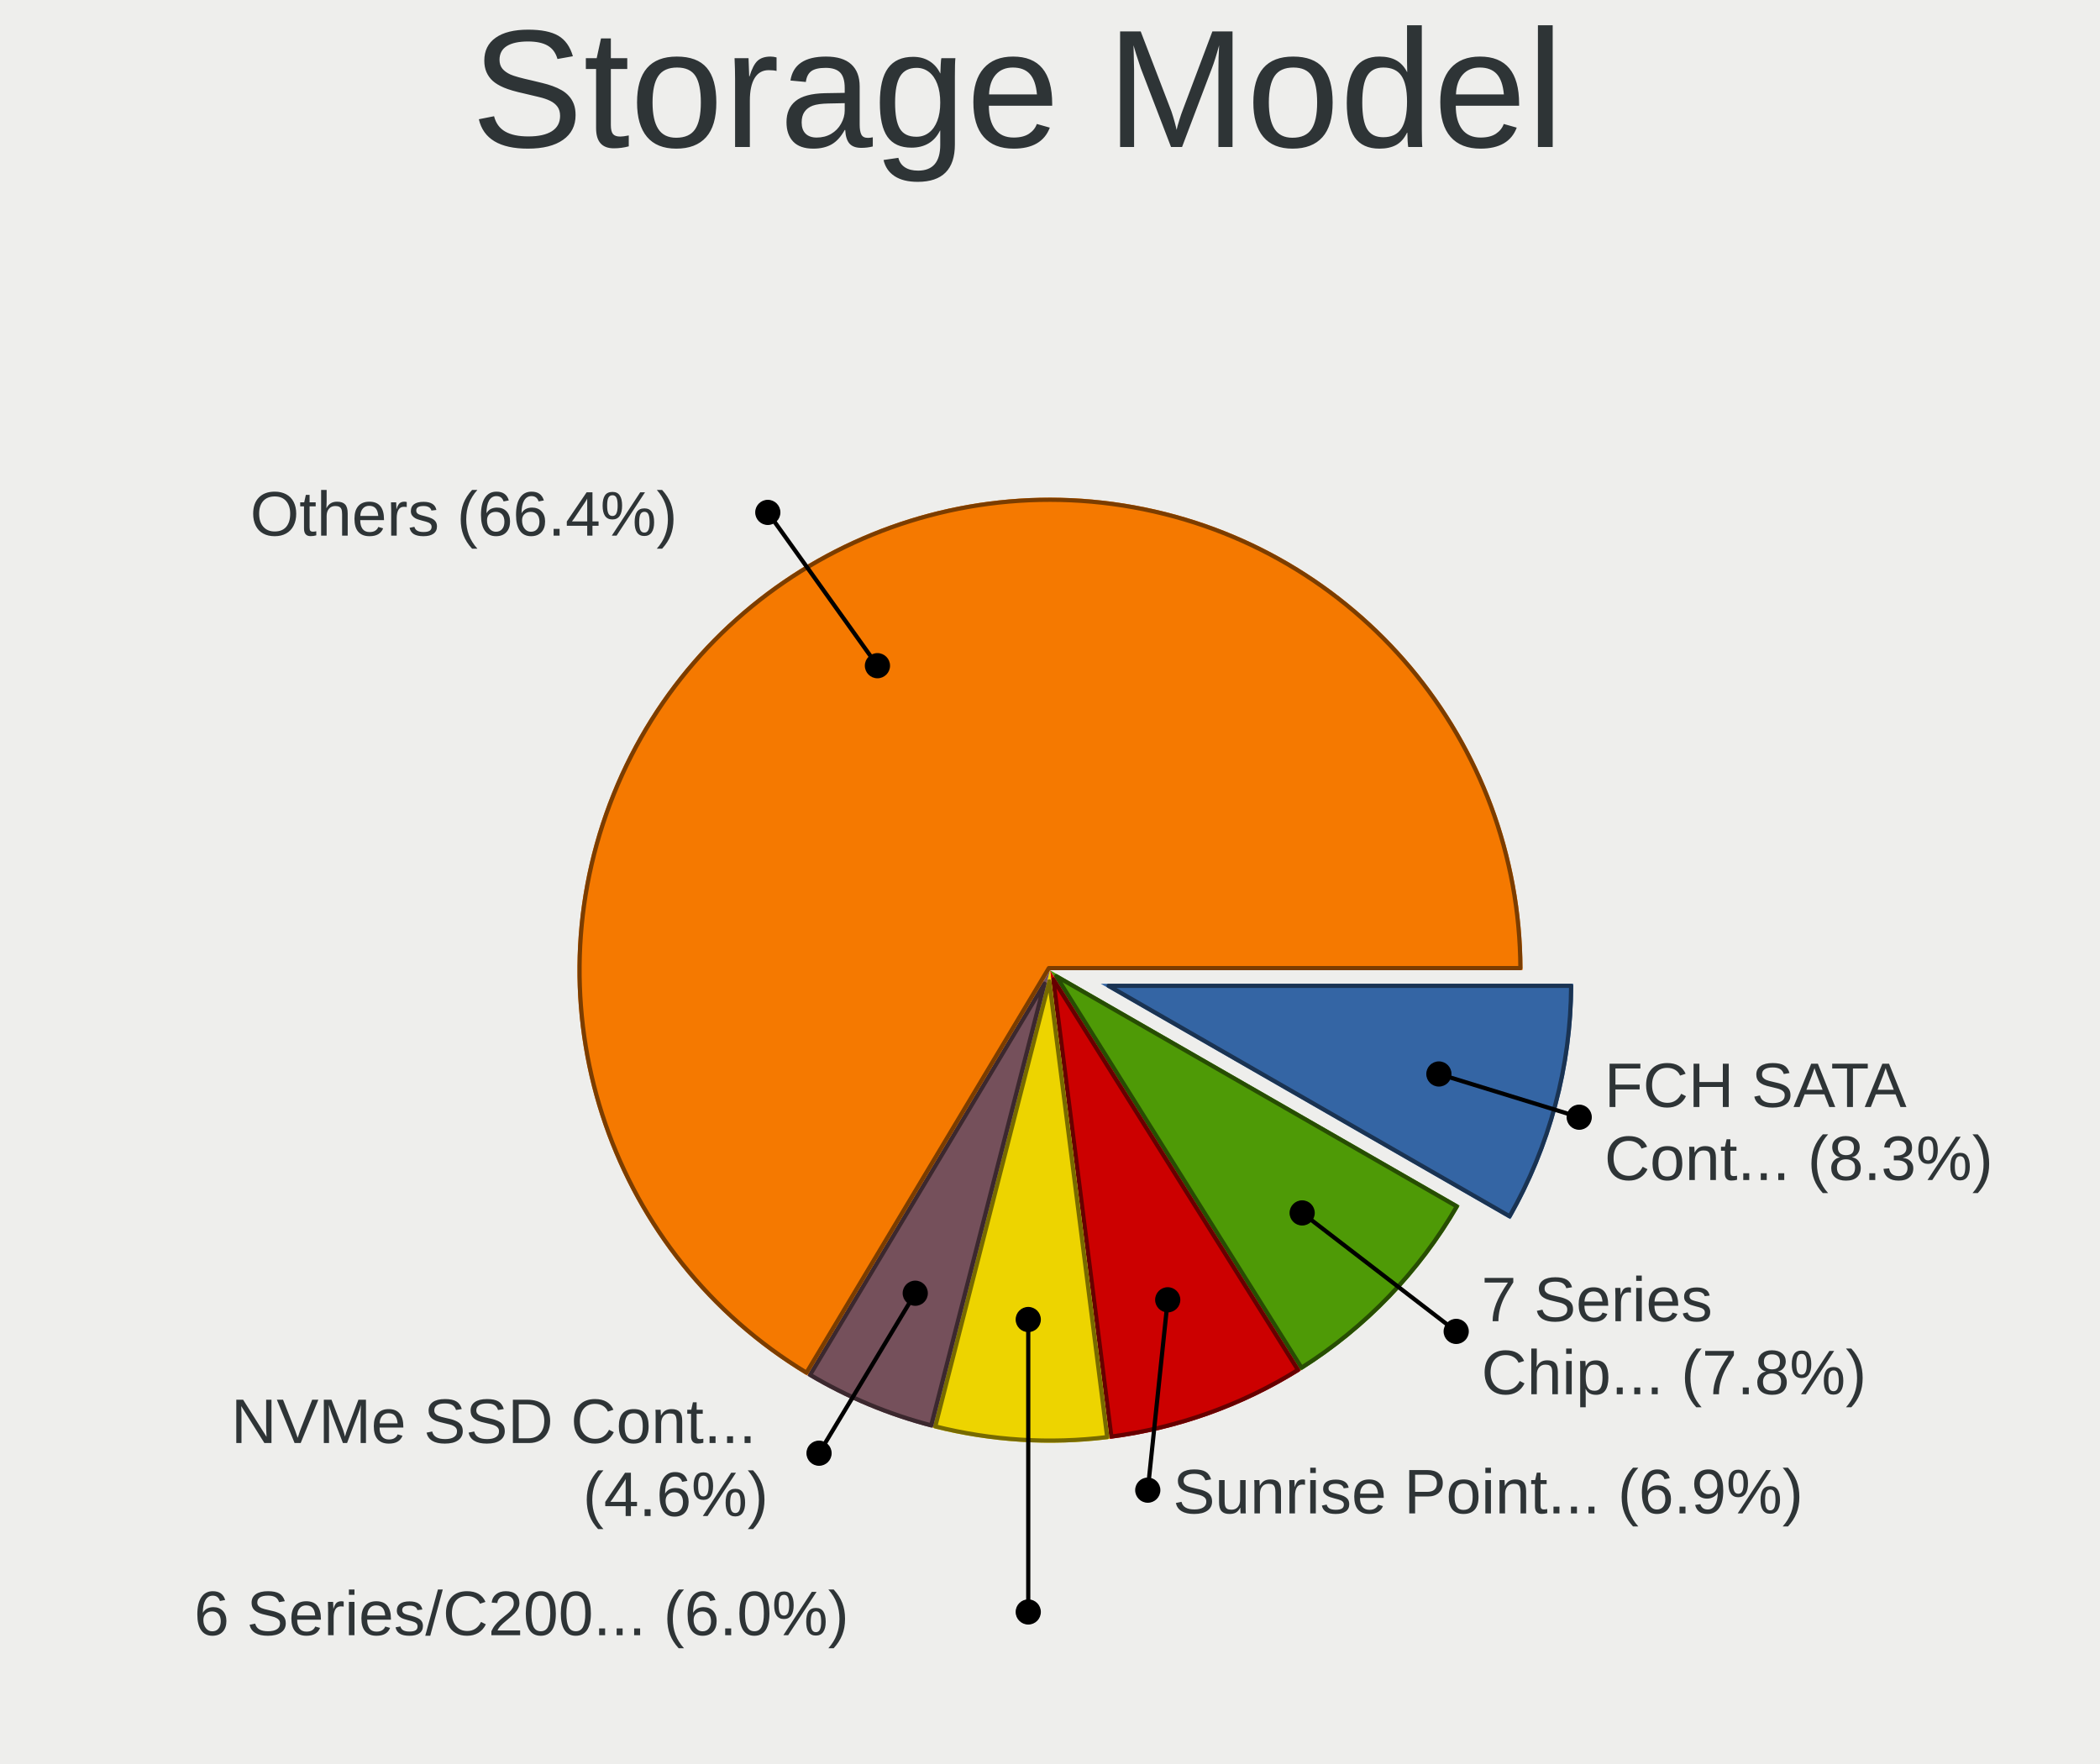
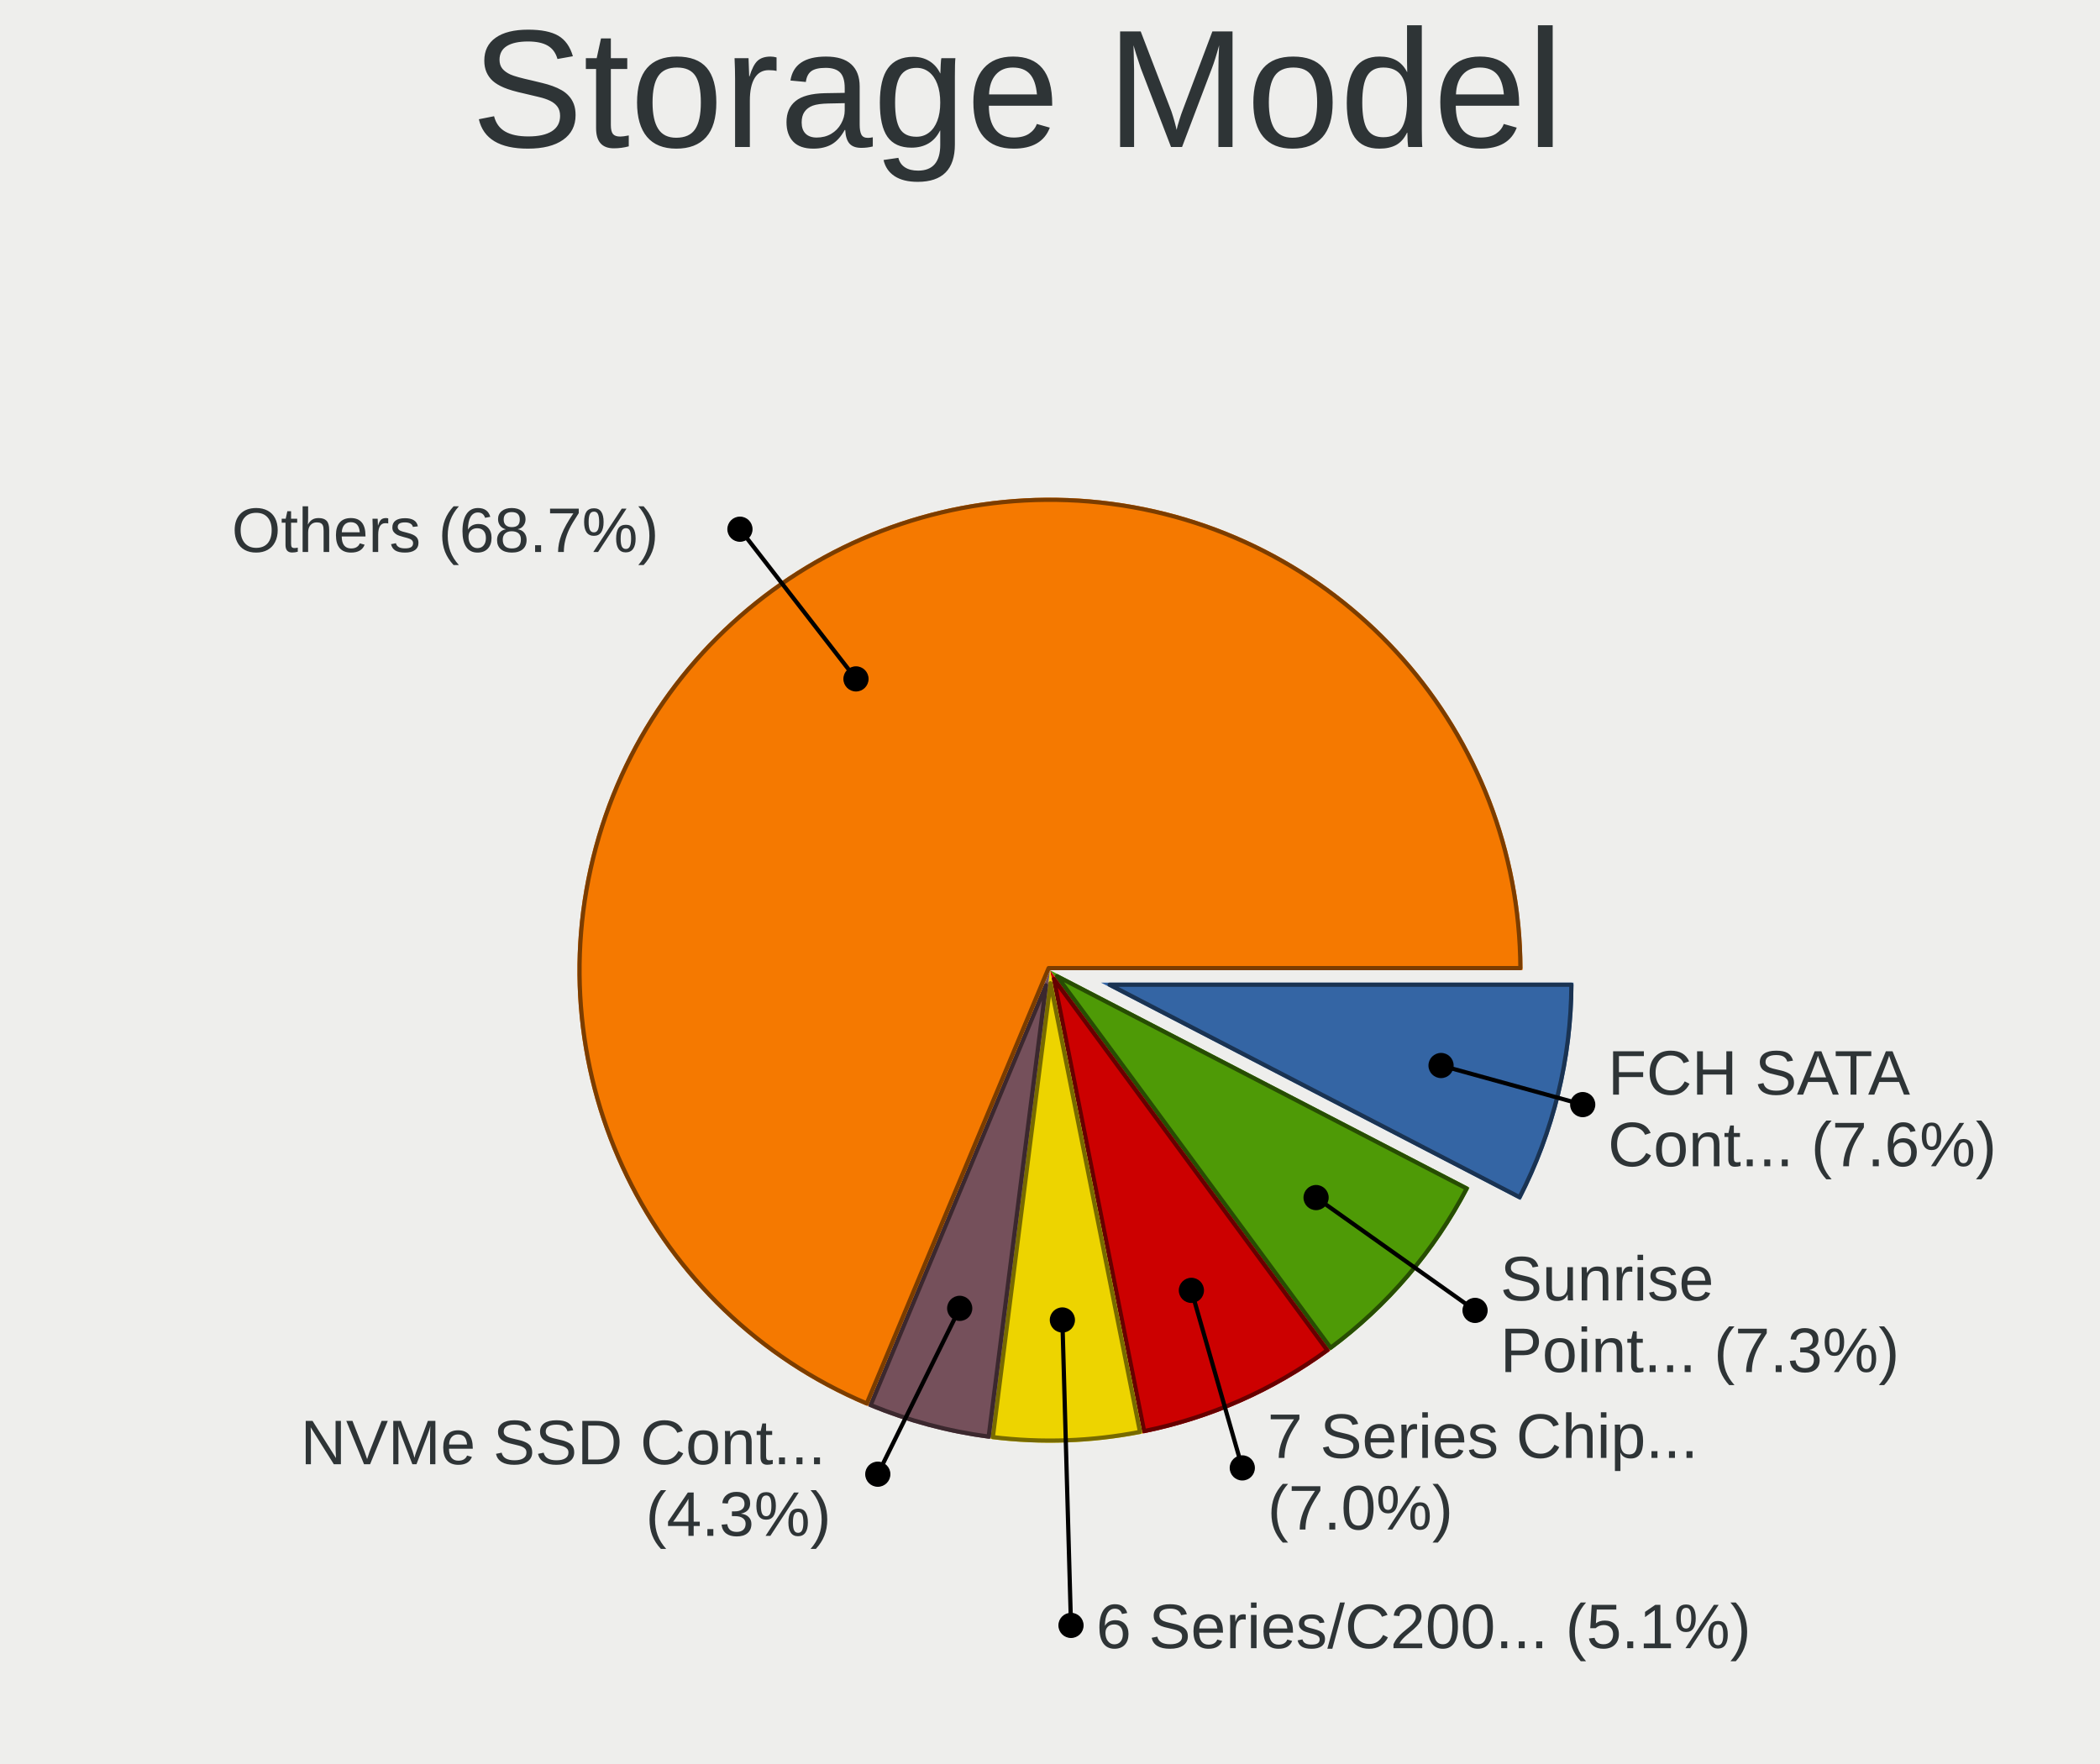
<svg xmlns="http://www.w3.org/2000/svg" width="500" height="420" version="1.0" id="ezcGraph">
  <defs />
  <g id="ezcGraphChart" color-rendering="optimizeQuality" shape-rendering="geometricPrecision" text-rendering="optimizeLegibility">
    <path d=" M 0,420 L 0,0 L 500,0 L 500,420 L 0,420 z " style="fill: #eeeeec; fill-opacity: 1.00; stroke: none;" id="ezcGraphPolygon_1" />
    <path d=" M 0,42 L 0,0 L 500,0 L 500,42 L 0,42 z " style="fill: #000000; fill-opacity: 0.00; stroke: none;" id="ezcGraphPolygon_2" />
-     <path d="M 262.08,234.22 L 374.58,234.22 A 112.50,112.50 0 0,1 359.62,290.28 z" style="fill: #3465a4; fill-opacity: 1.00; stroke: none; cursor: pointer;" id="ezcGraphCircleSector_4" />
-     <path d="M 263.95,234.72 L 374.08,234.72 A 112.00,112.00 0 0,1 359.43,289.59 z" style="fill: none; stroke: #1a3352; stroke-width: 1; stroke-opacity: 1.00; stroke-linecap: round; stroke-linejoin: round;" id="ezcGraphCircleSector_5" />
-     <path d="M 250.00,231.00 L 347.54,287.05 A 112.50,112.50 0 0,1 309.73,326.33 z" style="fill: #4e9a06; fill-opacity: 1.00; stroke: none; cursor: pointer;" id="ezcGraphCircleSector_6" />
-     <path d="M 251.49,232.43 L 346.86,287.24 A 112.00,112.00 0 0,1 309.89,325.64 z" style="fill: none; stroke: #274d03; stroke-width: 1; stroke-opacity: 1.00; stroke-linecap: round; stroke-linejoin: round;" id="ezcGraphCircleSector_7" />
-     <path d="M 250.00,231.00 L 309.73,326.33 A 112.50,112.50 0 0,1 264.18,342.60 z" style="fill: #cc0000; fill-opacity: 1.00; stroke: none; cursor: pointer;" id="ezcGraphCircleSector_8" />
-     <path d="M 250.78,233.19 L 309.04,326.18 A 112.00,112.00 0 0,1 264.61,342.04 z" style="fill: none; stroke: #660000; stroke-width: 1; stroke-opacity: 1.00; stroke-linecap: round; stroke-linejoin: round;" id="ezcGraphCircleSector_9" />
-     <path d="M 250.00,231.00 L 264.18,342.60 A 112.50,112.50 0 0,1 222.08,339.98 z" style="fill: #edd400; fill-opacity: 1.00; stroke: none; cursor: pointer;" id="ezcGraphCircleSector_10" />
-     <path d="M 249.83,233.66 L 263.62,342.17 A 112.00,112.00 0 0,1 222.69,339.62 z" style="fill: none; stroke: #776a00; stroke-width: 1; stroke-opacity: 1.00; stroke-linecap: round; stroke-linejoin: round;" id="ezcGraphCircleSector_11" />
-     <path d="M 250.00,231.00 L 222.08,339.98 A 112.50,112.50 0 0,1 192.19,327.51 z" style="fill: #75505b; fill-opacity: 1.00; stroke: none; cursor: pointer;" id="ezcGraphCircleSector_12" />
-     <path d="M 248.66,234.21 L 221.72,339.37 A 112.00,112.00 0 0,1 192.88,327.34 z" style="fill: none; stroke: #3b282e; stroke-width: 1; stroke-opacity: 1.00; stroke-linecap: round; stroke-linejoin: round;" id="ezcGraphCircleSector_13" />
-     <path d="M 250.00,231.00 L 192.19,327.51 A 112.50,112.50 0 1,1 362.50,231.00 z" style="fill: #f57900; fill-opacity: 1.00; stroke: none;" id="ezcGraphCircleSector_14" />
-     <path d="M 249.72,230.50 L 192.02,326.83 A 112.00,112.00 0 1,1 362.00,230.50 z" style="fill: none; stroke: #7b3d00; stroke-width: 1; stroke-opacity: 1.00; stroke-linecap: round; stroke-linejoin: round;" id="ezcGraphCircleSector_15" />
-     <path d=" M 208.914,158.499 L 182.812,122" style="fill: none; stroke: #000000; stroke-width: 1; stroke-opacity: 1.00; stroke-linecap: round; stroke-linejoin: round;" id="ezcGraphLine_16" />
-     <ellipse cx="208.914" cy="158.499" rx="3" ry="3" style="fill: #000000; fill-opacity: 1.00; stroke: none;" id="ezcGraphCircle_17" />
-     <ellipse cx="182.812" cy="122" rx="3" ry="3" style="fill: #000000; fill-opacity: 1.00; stroke: none;" id="ezcGraphCircle_18" />
-     <path d=" M 217.917,307.91 L 195.01,346" style="fill: none; stroke: #000000; stroke-width: 1; stroke-opacity: 1.00; stroke-linecap: round; stroke-linejoin: round;" id="ezcGraphLine_20" />
-     <ellipse cx="217.917" cy="307.91" rx="3" ry="3" style="fill: #000000; fill-opacity: 1.00; stroke: none;" id="ezcGraphCircle_21" />
-     <ellipse cx="195.01" cy="346" rx="3" ry="3" style="fill: #000000; fill-opacity: 1.00; stroke: none;" id="ezcGraphCircle_22" />
-     <path d=" M 244.821,314.172 L 244.821,383.8" style="fill: none; stroke: #000000; stroke-width: 1; stroke-opacity: 1.00; stroke-linecap: round; stroke-linejoin: round;" id="ezcGraphLine_24" />
-     <ellipse cx="244.821" cy="314.172" rx="3" ry="3" style="fill: #000000; fill-opacity: 1.00; stroke: none;" id="ezcGraphCircle_25" />
-     <ellipse cx="244.821" cy="383.8" rx="3" ry="3" style="fill: #000000; fill-opacity: 1.00; stroke: none;" id="ezcGraphCircle_26" />
-     <path d=" M 342.593,255.711 L 376,266" style="fill: none; stroke: #000000; stroke-width: 1; stroke-opacity: 1.00; stroke-linecap: round; stroke-linejoin: round;" id="ezcGraphLine_28" />
-     <ellipse cx="342.593" cy="255.711" rx="3" ry="3" style="fill: #000000; fill-opacity: 1.00; stroke: none;" id="ezcGraphCircle_29" />
-     <ellipse cx="376" cy="266" rx="3" ry="3" style="fill: #000000; fill-opacity: 1.00; stroke: none;" id="ezcGraphCircle_30" />
-     <path d=" M 310.038,288.792 L 346.714,317" style="fill: none; stroke: #000000; stroke-width: 1; stroke-opacity: 1.00; stroke-linecap: round; stroke-linejoin: round;" id="ezcGraphLine_32" />
-     <ellipse cx="310.038" cy="288.792" rx="3" ry="3" style="fill: #000000; fill-opacity: 1.00; stroke: none;" id="ezcGraphCircle_33" />
-     <ellipse cx="346.714" cy="317" rx="3" ry="3" style="fill: #000000; fill-opacity: 1.00; stroke: none;" id="ezcGraphCircle_34" />
-     <path d=" M 278.03,309.478 L 273.279,354.8" style="fill: none; stroke: #000000; stroke-width: 1; stroke-opacity: 1.00; stroke-linecap: round; stroke-linejoin: round;" id="ezcGraphLine_36" />
-     <ellipse cx="278.03" cy="309.478" rx="3" ry="3" style="fill: #000000; fill-opacity: 1.00; stroke: none;" id="ezcGraphCircle_37" />
-     <ellipse cx="273.279" cy="354.8" rx="3" ry="3" style="fill: #000000; fill-opacity: 1.00; stroke: none;" id="ezcGraphCircle_38" />
+     <path d="M 262.14,233.96 L 374.64,233.96 A 112.50,112.50 0 0,1 362.03,285.72 z" style="fill: #3465a4; fill-opacity: 1.00; stroke: none; cursor: pointer;" id="ezcGraphCircleSector_4" />
+     <path d="M 264.20,234.46 L 374.14,234.46 A 112.00,112.00 0 0,1 361.81,285.05 z" style="fill: none; stroke: #1a3352; stroke-width: 1; stroke-opacity: 1.00; stroke-linecap: round; stroke-linejoin: round;" id="ezcGraphCircleSector_5" />
+     <path d="M 250.00,231.00 L 349.88,282.76 A 112.50,112.50 0 0,1 316.71,321.59 z" style="fill: #4e9a06; fill-opacity: 1.00; stroke: none; cursor: pointer;" id="ezcGraphCircleSector_6" />
+     <path d="M 251.67,232.43 L 349.21,282.98 A 112.00,112.00 0 0,1 316.81,320.89 z" style="fill: none; stroke: #274d03; stroke-width: 1; stroke-opacity: 1.00; stroke-linecap: round; stroke-linejoin: round;" id="ezcGraphCircleSector_7" />
+     <path d="M 250.00,231.00 L 316.71,321.59 A 112.50,112.50 0 0,1 272.02,341.32 z" style="fill: #cc0000; fill-opacity: 1.00; stroke: none; cursor: pointer;" id="ezcGraphCircleSector_8" />
+     <path d="M 250.93,233.11 L 316.01,321.48 A 112.00,112.00 0 0,1 272.41,340.74 z" style="fill: none; stroke: #660000; stroke-width: 1; stroke-opacity: 1.00; stroke-linecap: round; stroke-linejoin: round;" id="ezcGraphCircleSector_9" />
+     <path d="M 250.00,231.00 L 272.02,341.32 A 112.50,112.50 0 0,1 235.83,342.60 z" style="fill: #edd400; fill-opacity: 1.00; stroke: none; cursor: pointer;" id="ezcGraphCircleSector_10" />
+     <path d="M 250.11,234.11 L 271.43,340.93 A 112.00,112.00 0 0,1 236.39,342.17 z" style="fill: none; stroke: #776a00; stroke-width: 1; stroke-opacity: 1.00; stroke-linecap: round; stroke-linejoin: round;" id="ezcGraphCircleSector_11" />
+     <path d="M 250.00,231.00 L 235.83,342.60 A 112.50,112.50 0 0,1 206.64,334.81 z" style="fill: #75505b; fill-opacity: 1.00; stroke: none; cursor: pointer;" id="ezcGraphCircleSector_12" />
+     <path d="M 249.04,234.60 L 235.40,342.05 A 112.00,112.00 0 0,1 207.30,334.54 z" style="fill: none; stroke: #3b282e; stroke-width: 1; stroke-opacity: 1.00; stroke-linecap: round; stroke-linejoin: round;" id="ezcGraphCircleSector_13" />
+     <path d="M 250.00,231.00 L 206.64,334.81 A 112.50,112.50 0 1,1 362.50,231.00 z" style="fill: #f57900; fill-opacity: 1.00; stroke: none;" id="ezcGraphCircleSector_14" />
+     <path d="M 249.67,230.50 L 206.37,334.16 A 112.00,112.00 0 1,1 362.00,230.50 z" style="fill: none; stroke: #7b3d00; stroke-width: 1; stroke-opacity: 1.00; stroke-linecap: round; stroke-linejoin: round;" id="ezcGraphCircleSector_15" />
+     <path d=" M 203.805,161.643 L 176.177,126" style="fill: none; stroke: #000000; stroke-width: 1; stroke-opacity: 1.00; stroke-linecap: round; stroke-linejoin: round;" id="ezcGraphLine_16" />
+     <ellipse cx="203.805" cy="161.643" rx="3" ry="3" style="fill: #000000; fill-opacity: 1.00; stroke: none;" id="ezcGraphCircle_17" />
+     <ellipse cx="176.177" cy="126" rx="3" ry="3" style="fill: #000000; fill-opacity: 1.00; stroke: none;" id="ezcGraphCircle_18" />
+     <path d=" M 228.5,311.512 L 209,351" style="fill: none; stroke: #000000; stroke-width: 1; stroke-opacity: 1.00; stroke-linecap: round; stroke-linejoin: round;" id="ezcGraphLine_20" />
+     <ellipse cx="228.5" cy="311.512" rx="3" ry="3" style="fill: #000000; fill-opacity: 1.00; stroke: none;" id="ezcGraphCircle_21" />
+     <ellipse cx="209" cy="351" rx="3" ry="3" style="fill: #000000; fill-opacity: 1.00; stroke: none;" id="ezcGraphCircle_22" />
+     <path d=" M 343.108,253.693 L 376.835,263" style="fill: none; stroke: #000000; stroke-width: 1; stroke-opacity: 1.00; stroke-linecap: round; stroke-linejoin: round;" id="ezcGraphLine_24" />
+     <ellipse cx="343.108" cy="253.693" rx="3" ry="3" style="fill: #000000; fill-opacity: 1.00; stroke: none;" id="ezcGraphCircle_25" />
+     <ellipse cx="376.835" cy="263" rx="3" ry="3" style="fill: #000000; fill-opacity: 1.00; stroke: none;" id="ezcGraphCircle_26" />
+     <path d=" M 313.353,285.137 L 351.205,312" style="fill: none; stroke: #000000; stroke-width: 1; stroke-opacity: 1.00; stroke-linecap: round; stroke-linejoin: round;" id="ezcGraphLine_28" />
+     <ellipse cx="313.353" cy="285.137" rx="3" ry="3" style="fill: #000000; fill-opacity: 1.00; stroke: none;" id="ezcGraphCircle_29" />
+     <ellipse cx="351.205" cy="312" rx="3" ry="3" style="fill: #000000; fill-opacity: 1.00; stroke: none;" id="ezcGraphCircle_30" />
+     <path d=" M 283.664,307.231 L 295.784,349.5" style="fill: none; stroke: #000000; stroke-width: 1; stroke-opacity: 1.00; stroke-linecap: round; stroke-linejoin: round;" id="ezcGraphLine_32" />
+     <ellipse cx="283.664" cy="307.231" rx="3" ry="3" style="fill: #000000; fill-opacity: 1.00; stroke: none;" id="ezcGraphCircle_33" />
+     <ellipse cx="295.784" cy="349.5" rx="3" ry="3" style="fill: #000000; fill-opacity: 1.00; stroke: none;" id="ezcGraphCircle_34" />
+     <path d=" M 252.946,314.281 L 255,387" style="fill: none; stroke: #000000; stroke-width: 1; stroke-opacity: 1.00; stroke-linecap: round; stroke-linejoin: round;" id="ezcGraphLine_36" />
+     <ellipse cx="252.946" cy="314.281" rx="3" ry="3" style="fill: #000000; fill-opacity: 1.00; stroke: none;" id="ezcGraphCircle_37" />
+     <ellipse cx="255" cy="387" rx="3" ry="3" style="fill: #000000; fill-opacity: 1.00; stroke: none;" id="ezcGraphCircle_38" />
    <g id="ezcGraphTextBox_3">
      <path d=" M 111.7,42 L 111.7,0.5 L 388.8,0.5 L 388.8,42 L 111.7,42 z " style="fill: #ffffff; fill-opacity: 0.00; stroke: none;" id="ezcGraphPolygon_40" />
      <text id="ezcGraphTextBox_3_text" x="112.2" text-length="275.6px" y="35" style="font-size: 40px; font-family: 'Arial'; fill: #2e3436; fill-opacity: 1.00; stroke: none;">Storage Model</text>
    </g>
    <g id="ezcGraphTextBox_19">
-       <path d=" M 59.076,130.9 L 59.076,113.6 L 177.812,113.6 L 177.812,130.9 L 59.076,130.9 z " style="fill: #ffffff; fill-opacity: 0.00; stroke: none;" id="ezcGraphPolygon_41" />
-       <text id="ezcGraphTextBox_19_text" x="59.576" text-length="117.236px" y="127.53" style="font-size: 15px; font-family: 'Arial'; fill: #2e3436; fill-opacity: 1.00; stroke: none;">Others (66.4%)</text>
+       <path d=" M 54.667,134.75 L 54.667,117.75 L 171.177,117.75 L 171.177,134.75 L 54.667,134.75 z " style="fill: #ffffff; fill-opacity: 0.00; stroke: none;" id="ezcGraphPolygon_41" />
+       <text id="ezcGraphTextBox_19_text" x="55.167" text-length="115.01px" y="131.425" style="font-size: 15px; font-family: 'Arial'; fill: #2e3436; fill-opacity: 1.00; stroke: none;">Others (68.7%)</text>
    </g>
    <g id="ezcGraphTextBox_23" style=" cursor: pointer;">
-       <path d=" M 54.526,362.85 L 54.526,329.65 L 190.01,329.65 L 190.01,362.85 L 54.526,362.85 z " style="fill: #ffffff; fill-opacity: 0.00; stroke: none;" id="ezcGraphPolygon_42" />
-       <text id="ezcGraphTextBox_23_text" x="55.026" text-length="133.984px" y="343.58" style="font-size: 15px; font-family: 'Arial'; fill: #2e3436; fill-opacity: 1.00; stroke: none;">NVMe SSD Cont...</text>
-       <text id="ezcGraphTextBox_23_text" x="138.766" text-length="50.244px" y="360.96" style="font-size: 15px; font-family: 'Arial'; fill: #2e3436; fill-opacity: 1.00; stroke: none;">(4.6%)</text>
+       <path d=" M 71.06,367.55 L 71.06,334.95 L 204,334.95 L 204,367.55 L 71.06,367.55 z " style="fill: #ffffff; fill-opacity: 0.00; stroke: none;" id="ezcGraphPolygon_42" />
+       <text id="ezcGraphTextBox_23_text" x="71.56" text-length="131.44px" y="348.625" style="font-size: 15px; font-family: 'Arial'; fill: #2e3436; fill-opacity: 1.00; stroke: none;">NVMe SSD Cont...</text>
+       <text id="ezcGraphTextBox_23_text" x="153.71" text-length="49.29px" y="365.675" style="font-size: 15px; font-family: 'Arial'; fill: #2e3436; fill-opacity: 1.00; stroke: none;">(4.3%)</text>
    </g>
    <g id="ezcGraphTextBox_27" style=" cursor: pointer;">
-       <path d=" M 45.719,392.7 L 45.719,375.4 L 239.821,375.4 L 239.821,392.7 L 45.719,392.7 z " style="fill: #ffffff; fill-opacity: 0.00; stroke: none;" id="ezcGraphPolygon_43" />
-       <text id="ezcGraphTextBox_27_text" x="46.219" text-length="192.602px" y="389.33" style="font-size: 15px; font-family: 'Arial'; fill: #2e3436; fill-opacity: 1.00; stroke: none;">6 Series/C200... (6.0%)</text>
+       <path d=" M 382.335,279.55 L 382.335,246.95 L 498.845,246.95 L 498.845,279.55 L 382.335,279.55 z " style="fill: #ffffff; fill-opacity: 0.00; stroke: none;" id="ezcGraphPolygon_43" />
+       <text id="ezcGraphTextBox_27_text" x="382.835" text-length="65.72px" y="260.625" style="font-size: 15px; font-family: 'Arial'; fill: #2e3436; fill-opacity: 1.00; stroke: none;">FCH SATA</text>
+       <text id="ezcGraphTextBox_27_text" x="382.835" text-length="115.01px" y="277.675" style="font-size: 15px; font-family: 'Arial'; fill: #2e3436; fill-opacity: 1.00; stroke: none;">Cont... (7.6%)</text>
    </g>
    <g id="ezcGraphTextBox_31" style=" cursor: pointer;">
-       <path d=" M 381.5,282.85 L 381.5,249.65 L 500.236,249.65 L 500.236,282.85 L 381.5,282.85 z " style="fill: #ffffff; fill-opacity: 0.00; stroke: none;" id="ezcGraphPolygon_44" />
-       <text id="ezcGraphTextBox_31_text" x="382" text-length="66.992px" y="263.58" style="font-size: 15px; font-family: 'Arial'; fill: #2e3436; fill-opacity: 1.00; stroke: none;">FCH SATA</text>
-       <text id="ezcGraphTextBox_31_text" x="382" text-length="117.236px" y="280.96" style="font-size: 15px; font-family: 'Arial'; fill: #2e3436; fill-opacity: 1.00; stroke: none;">Cont... (8.3%)</text>
+       <path d=" M 356.705,328.55 L 356.705,295.95 L 481.43,295.95 L 481.43,328.55 L 356.705,328.55 z " style="fill: #ffffff; fill-opacity: 0.00; stroke: none;" id="ezcGraphPolygon_44" />
+       <text id="ezcGraphTextBox_31_text" x="357.205" text-length="57.505px" y="309.625" style="font-size: 15px; font-family: 'Arial'; fill: #2e3436; fill-opacity: 1.00; stroke: none;">Sunrise</text>
+       <text id="ezcGraphTextBox_31_text" x="357.205" text-length="123.225px" y="326.675" style="font-size: 15px; font-family: 'Arial'; fill: #2e3436; fill-opacity: 1.00; stroke: none;">Point... (7.3%)</text>
    </g>
    <g id="ezcGraphTextBox_35" style=" cursor: pointer;">
-       <path d=" M 352.214,333.85 L 352.214,300.65 L 470.95,300.65 L 470.95,333.85 L 352.214,333.85 z " style="fill: #ffffff; fill-opacity: 0.00; stroke: none;" id="ezcGraphPolygon_45" />
-       <text id="ezcGraphTextBox_35_text" x="352.714" text-length="66.992px" y="314.58" style="font-size: 15px; font-family: 'Arial'; fill: #2e3436; fill-opacity: 1.00; stroke: none;">7 Series</text>
-       <text id="ezcGraphTextBox_35_text" x="352.714" text-length="117.236px" y="331.96" style="font-size: 15px; font-family: 'Arial'; fill: #2e3436; fill-opacity: 1.00; stroke: none;">Chip... (7.8%)</text>
+       <path d=" M 301.284,366.05 L 301.284,333.45 L 434.224,333.45 L 434.224,366.05 L 301.284,366.05 z " style="fill: #ffffff; fill-opacity: 0.00; stroke: none;" id="ezcGraphPolygon_45" />
+       <text id="ezcGraphTextBox_35_text" x="301.784" text-length="131.44px" y="347.125" style="font-size: 15px; font-family: 'Arial'; fill: #2e3436; fill-opacity: 1.00; stroke: none;">7 Series Chip...</text>
+       <text id="ezcGraphTextBox_35_text" x="301.784" text-length="49.29px" y="364.175" style="font-size: 15px; font-family: 'Arial'; fill: #2e3436; fill-opacity: 1.00; stroke: none;">(7.0%)</text>
    </g>
    <g id="ezcGraphTextBox_39" style=" cursor: pointer;">
-       <path d=" M 278.779,363.7 L 278.779,346.4 L 472.881,346.4 L 472.881,363.7 L 278.779,363.7 z " style="fill: #ffffff; fill-opacity: 0.00; stroke: none;" id="ezcGraphPolygon_46" />
-       <text id="ezcGraphTextBox_39_text" x="279.279" text-length="192.602px" y="360.33" style="font-size: 15px; font-family: 'Arial'; fill: #2e3436; fill-opacity: 1.00; stroke: none;">Sunrise Point... (6.9%)</text>
+       <path d=" M 260.5,395.75 L 260.5,378.75 L 450.945,378.75 L 450.945,395.75 L 260.5,395.75 z " style="fill: #ffffff; fill-opacity: 0.00; stroke: none;" id="ezcGraphPolygon_46" />
+       <text id="ezcGraphTextBox_39_text" x="261" text-length="188.945px" y="392.425" style="font-size: 15px; font-family: 'Arial'; fill: #2e3436; fill-opacity: 1.00; stroke: none;">6 Series/C200... (5.1%)</text>
    </g>
  </g>
</svg>
